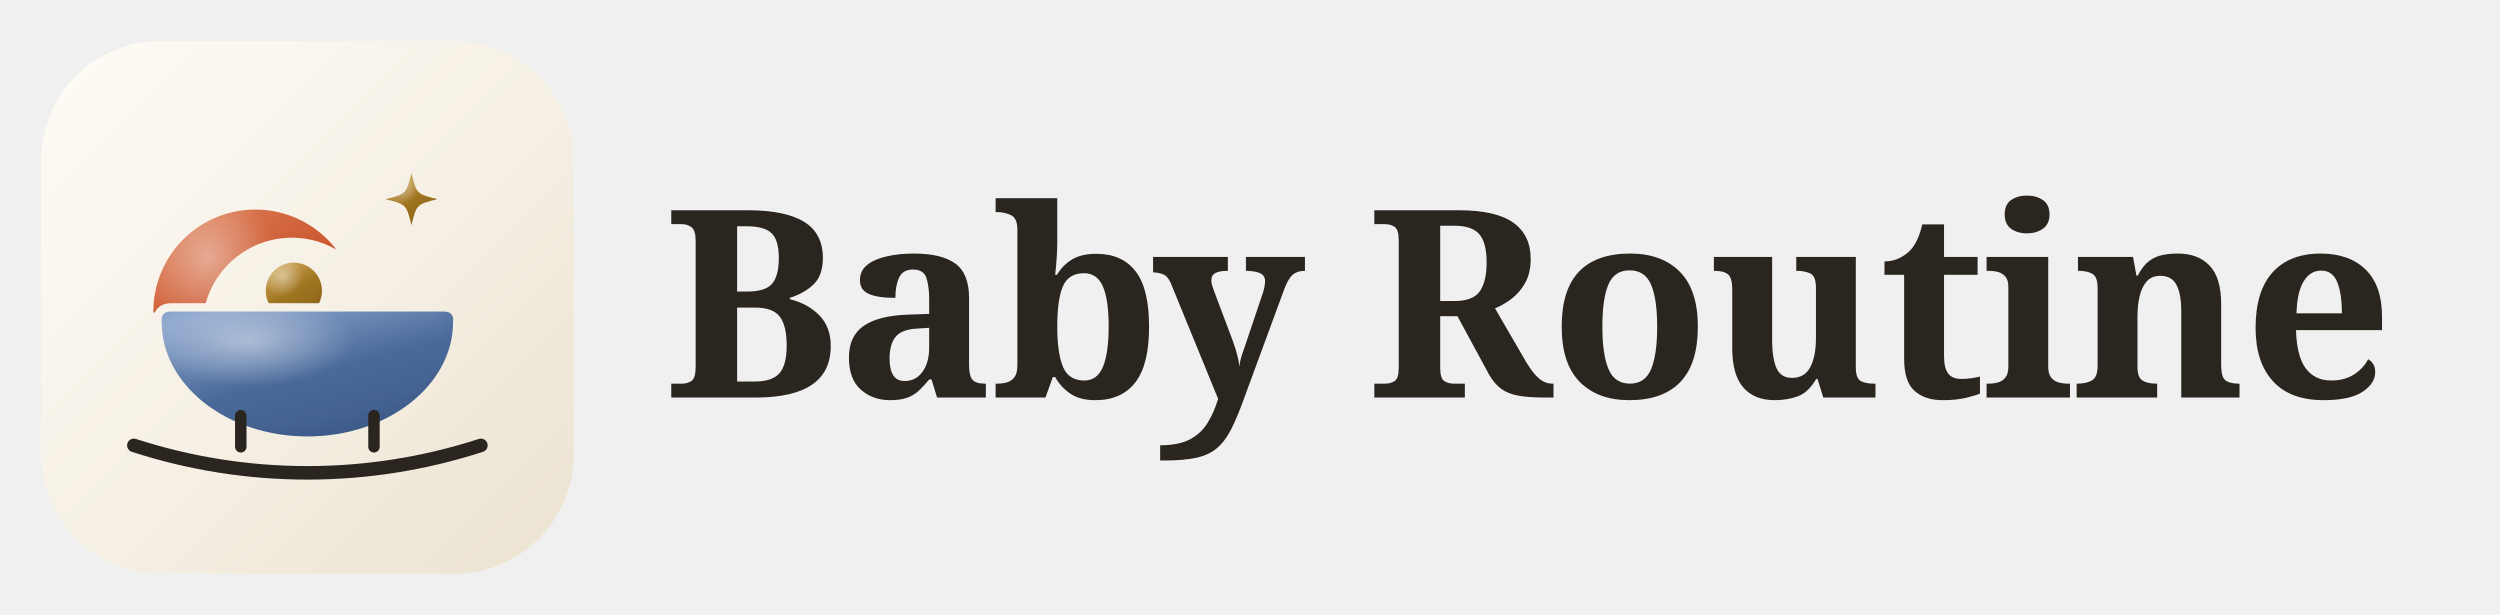
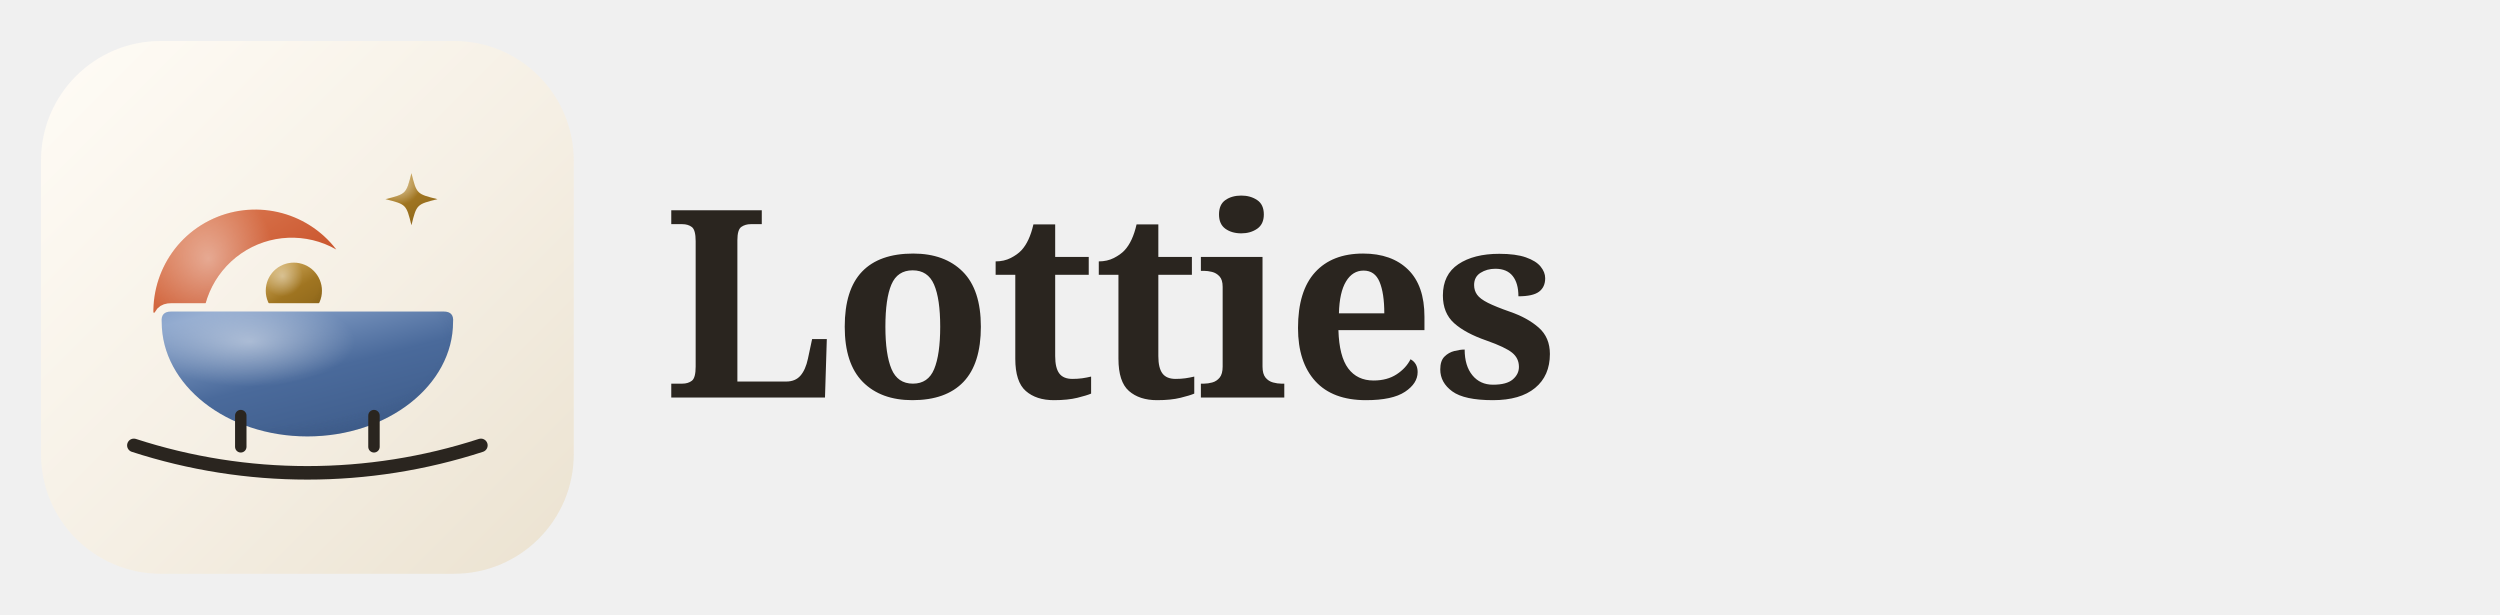
<svg xmlns="http://www.w3.org/2000/svg" viewBox="0 0 1220 300" width="1220" height="300">
  <defs>
    <linearGradient id="dlk-tile" x1="0" y1="0" x2="1" y2="1">
      <stop offset="0" stop-color="#fffcf6" />
      <stop offset="0.55" stop-color="#f5efe4" />
      <stop offset="1" stop-color="#ebe2d0" />
    </linearGradient>
    <clipPath id="dlk-clip">
      <path d="M230 0H794A230 230 0 0 1 1024 230V794A230 230 0 0 1 794 1024H230A230 230 0 0 1 0 794V230A230 230 0 0 1 230 0Z" />
    </clipPath>
    <linearGradient id="dlk-accent" x1="0.2" y1="0" x2="0.8" y2="1">
      <stop offset="0" stop-color="#dc7c55" />
      <stop offset="0.5" stop-color="#ca552d" />
      <stop offset="1" stop-color="#bc502c" />
    </linearGradient>
    <radialGradient id="dlk-accent-v" cx="0.3" cy="0.24" r="0.95">
      <stop offset="0" stop-color="#ffffff" stop-opacity="0.42" />
      <stop offset="0.38" stop-color="#ffffff" stop-opacity="0" />
      <stop offset="0.7" stop-color="#a8482a" stop-opacity="0" />
      <stop offset="1" stop-color="#a8482a" stop-opacity="0.36" />
    </radialGradient>
    <mask id="dlk-h1" maskUnits="userSpaceOnUse" x="-200" y="-200" width="1424" height="1424">
      <rect x="-200" y="-200" width="1424" height="1424" fill="#ffffff" />
      <path d="M0 542H1024V1024H0Z" fill="#000000" />
    </mask>
    <linearGradient id="dlk-gold" x1="0.2" y1="0" x2="0.8" y2="1">
      <stop offset="0" stop-color="#d1ab5e" />
      <stop offset="0.5" stop-color="#a07521" />
      <stop offset="1" stop-color="#8c6519" />
    </linearGradient>
    <radialGradient id="dlk-gold-v" cx="0.3" cy="0.24" r="0.95">
      <stop offset="0" stop-color="#ffffff" stop-opacity="0.42" />
      <stop offset="0.38" stop-color="#ffffff" stop-opacity="0" />
      <stop offset="0.7" stop-color="#6e4e0e" stop-opacity="0" />
      <stop offset="1" stop-color="#6e4e0e" stop-opacity="0.36" />
    </radialGradient>
    <mask id="dlk-k2" maskUnits="userSpaceOnUse" x="-200" y="-200" width="1424" height="1424">
      <rect x="-200" y="-200" width="1424" height="1424" fill="#ffffff" />
      <path d="M250 540H774Q794 540 792 560A280 220 0 0 1 232 560Q230 540 250 540Z" fill="#000000" stroke="#000000" stroke-width="32" stroke-linejoin="round" />
    </mask>
    <linearGradient id="dlk-sleep" x1="0.2" y1="0" x2="0.8" y2="1">
      <stop offset="0" stop-color="#8ba5cc" />
      <stop offset="0.5" stop-color="#4a6a9b" />
      <stop offset="1" stop-color="#3e5c8a" />
    </linearGradient>
    <radialGradient id="dlk-sleep-v" cx="0.3" cy="0.24" r="0.95">
      <stop offset="0" stop-color="#ffffff" stop-opacity="0.42" />
      <stop offset="0.38" stop-color="#ffffff" stop-opacity="0" />
      <stop offset="0.7" stop-color="#2c4870" stop-opacity="0" />
      <stop offset="1" stop-color="#2c4870" stop-opacity="0.36" />
    </radialGradient>
  </defs>
  <g transform="translate(20 20) scale(0.2539062)">
    <path d="M230 0H794A230 230 0 0 1 1024 230V794A230 230 0 0 1 794 1024H230A230 230 0 0 1 0 794V230A230 230 0 0 1 230 0Z" fill="url(#dlk-tile)" />
    <g clip-path="url(#dlk-clip)">
      <g transform="translate(0 -20)">
        <g mask="url(#dlk-k2)">
          <g mask="url(#dlk-h1)">
            <path d="M567.6 420.8A196 196 0 1 0 433 734.9A172 172 0 1 1 567.6 420.8Z" fill="url(#dlk-accent)" />
            <path d="M567.6 420.8A196 196 0 1 0 433 734.9A172 172 0 1 1 567.6 420.8Z" fill="url(#dlk-accent-v)" />
          </g>
          <path d="M432 500a54 54 0 1 0 108 0a54 54 0 1 0 -108 0Z" fill="url(#dlk-gold)" />
          <path d="M432 500a54 54 0 1 0 108 0a54 54 0 1 0 -108 0Z" fill="url(#dlk-gold-v)" />
        </g>
        <path d="M250 540H774Q794 540 792 560A280 220 0 0 1 232 560Q230 540 250 540Z" fill="url(#dlk-sleep)" />
        <path d="M250 540H774Q794 540 792 560A280 220 0 0 1 232 560Q230 540 250 540Z" fill="url(#dlk-sleep-v)" />
        <path d="M373 740L373 800A11 11 0 0 0 395 800L395 740A11 11 0 0 0 373 740Z" fill="#2a251f" />
        <path d="M629 740L629 800A11 11 0 0 0 651 800L651 740A11 11 0 0 0 629 740Z" fill="#2a251f" />
        <path d="M849.8 809.5A1093 1093 0 0 1 174.2 809.5A13 13 0 0 1 182.3 784.8A1067 1067 0 0 0 841.7 784.8A13 13 0 0 1 849.8 809.5Z" fill="#2a251f" />
        <path d="M712 274C722 314 722 314 762 324C722 334 722 334 712 374C702 334 702 334 662 324C702 314 702 314 712 274Z" fill="url(#dlk-gold)" />
        <path d="M712 274C722 314 722 314 762 324C722 334 722 334 712 374C702 334 702 334 662 324C702 314 702 314 712 274Z" fill="url(#dlk-gold-v)" />
      </g>
    </g>
  </g>
-   <text x="324" y="194" font-family="Fraunces, Georgia, serif" font-size="128" font-weight="600" letter-spacing="-1.5" fill="#2a251f">Baby Routine</text>
+   <text x="324" y="194" font-family="Fraunces, Georgia, serif" font-size="128" font-weight="600" letter-spacing="-1.5" fill="#2a251f">Lotties</text>
</svg>
